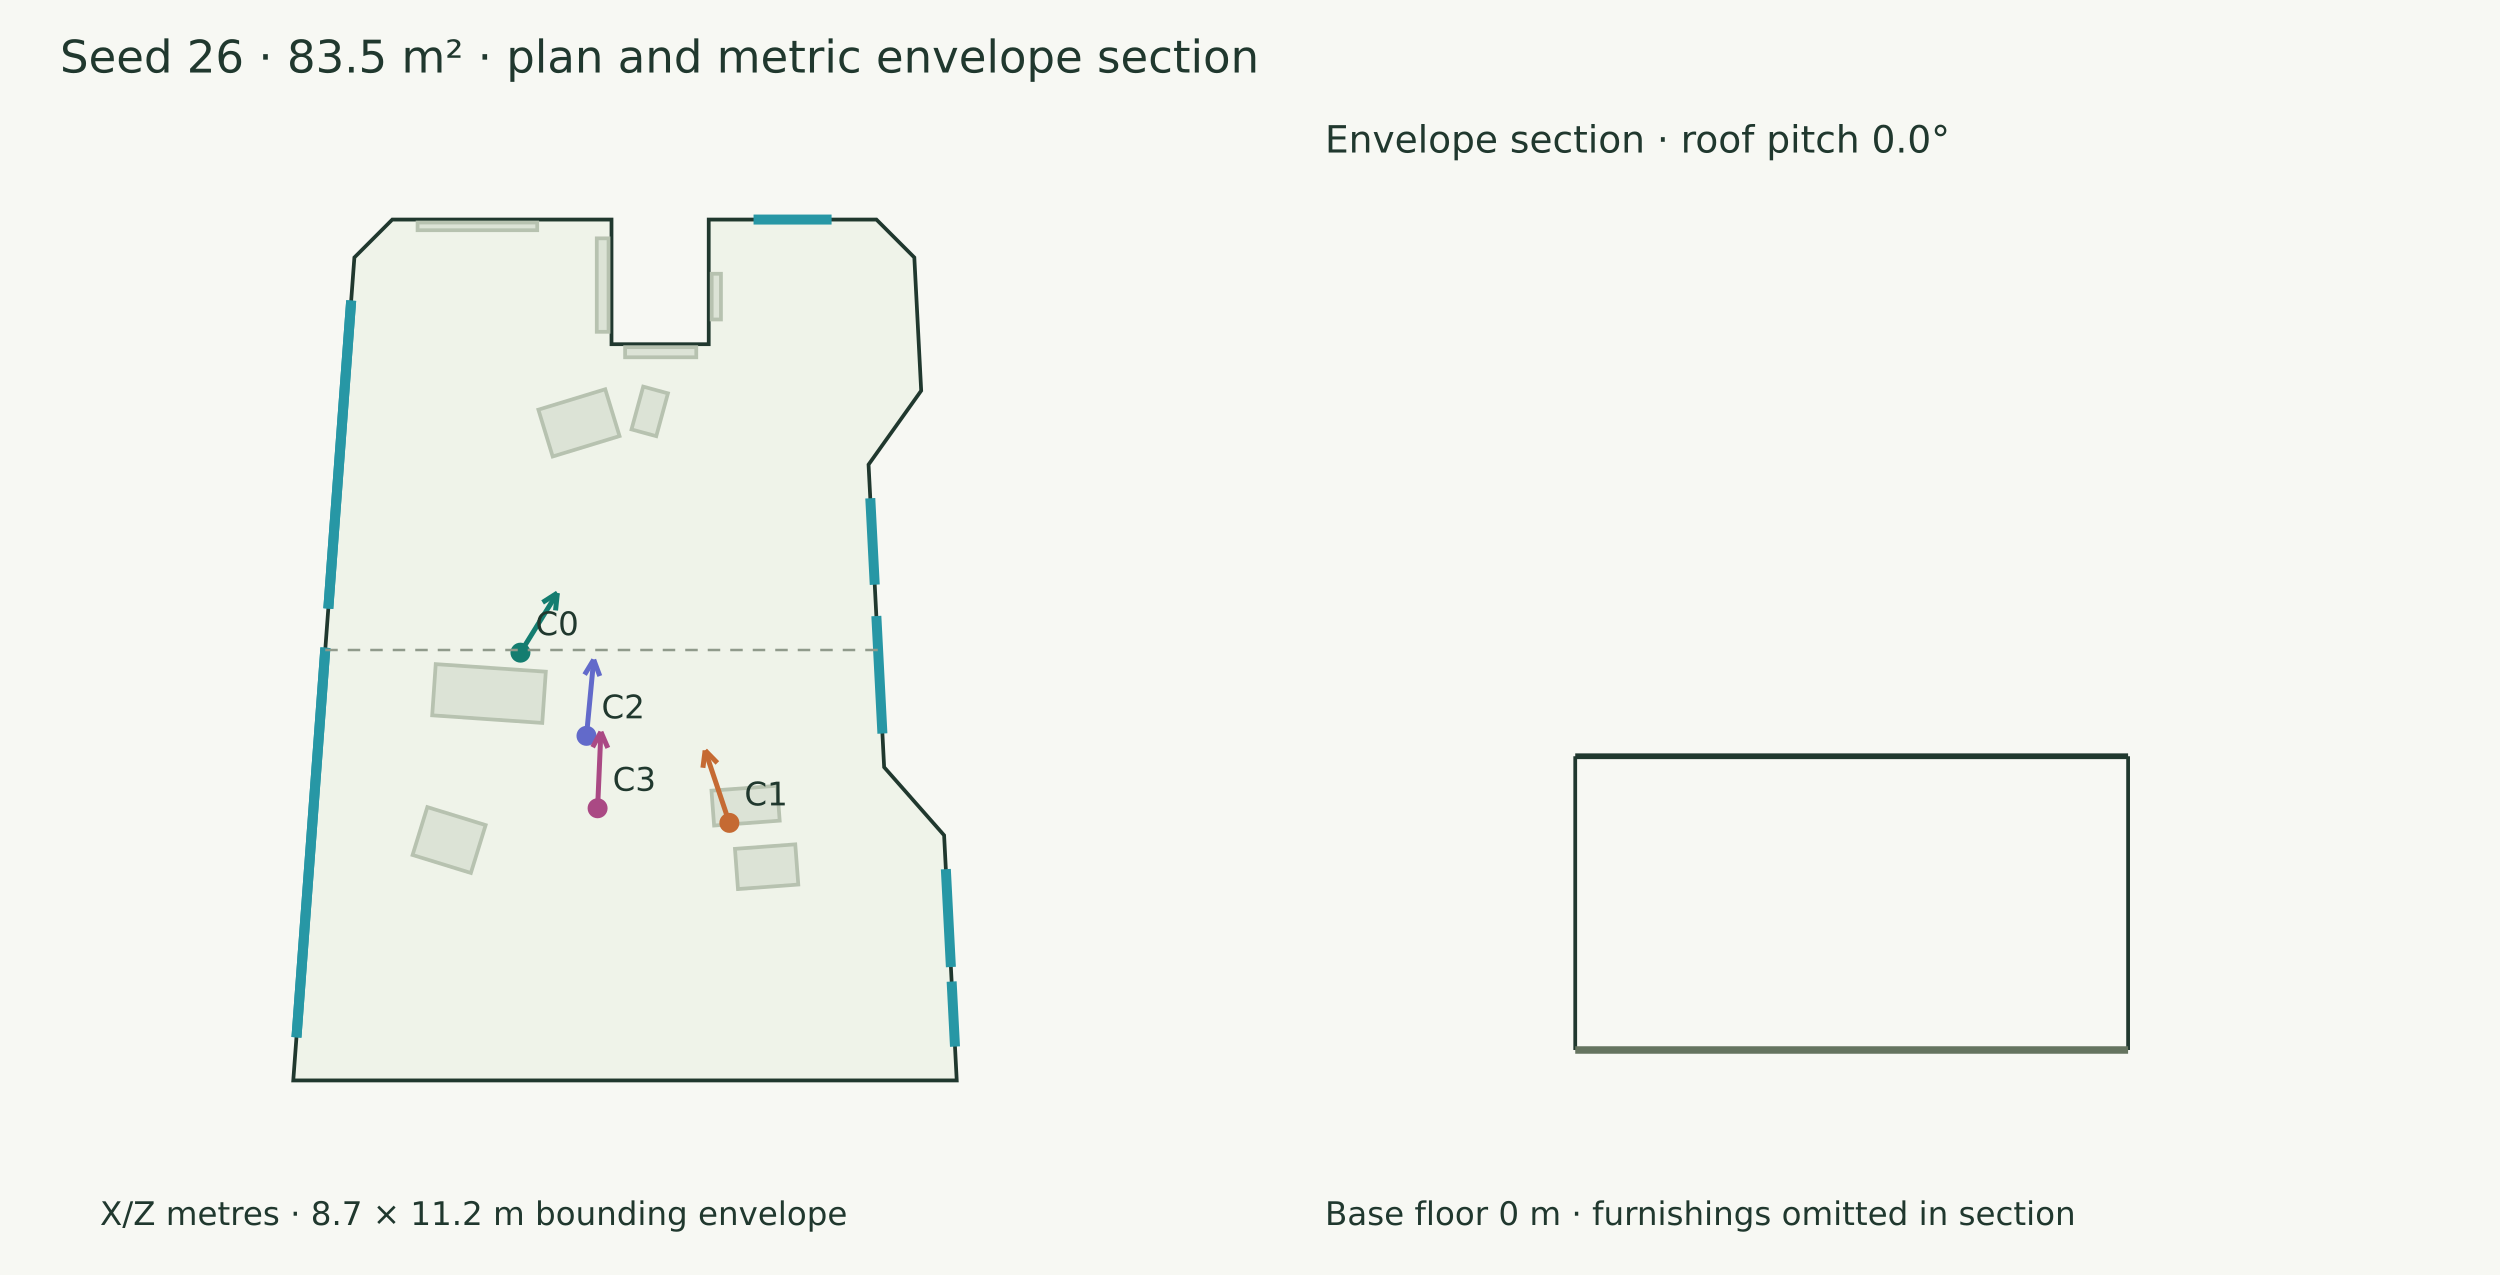
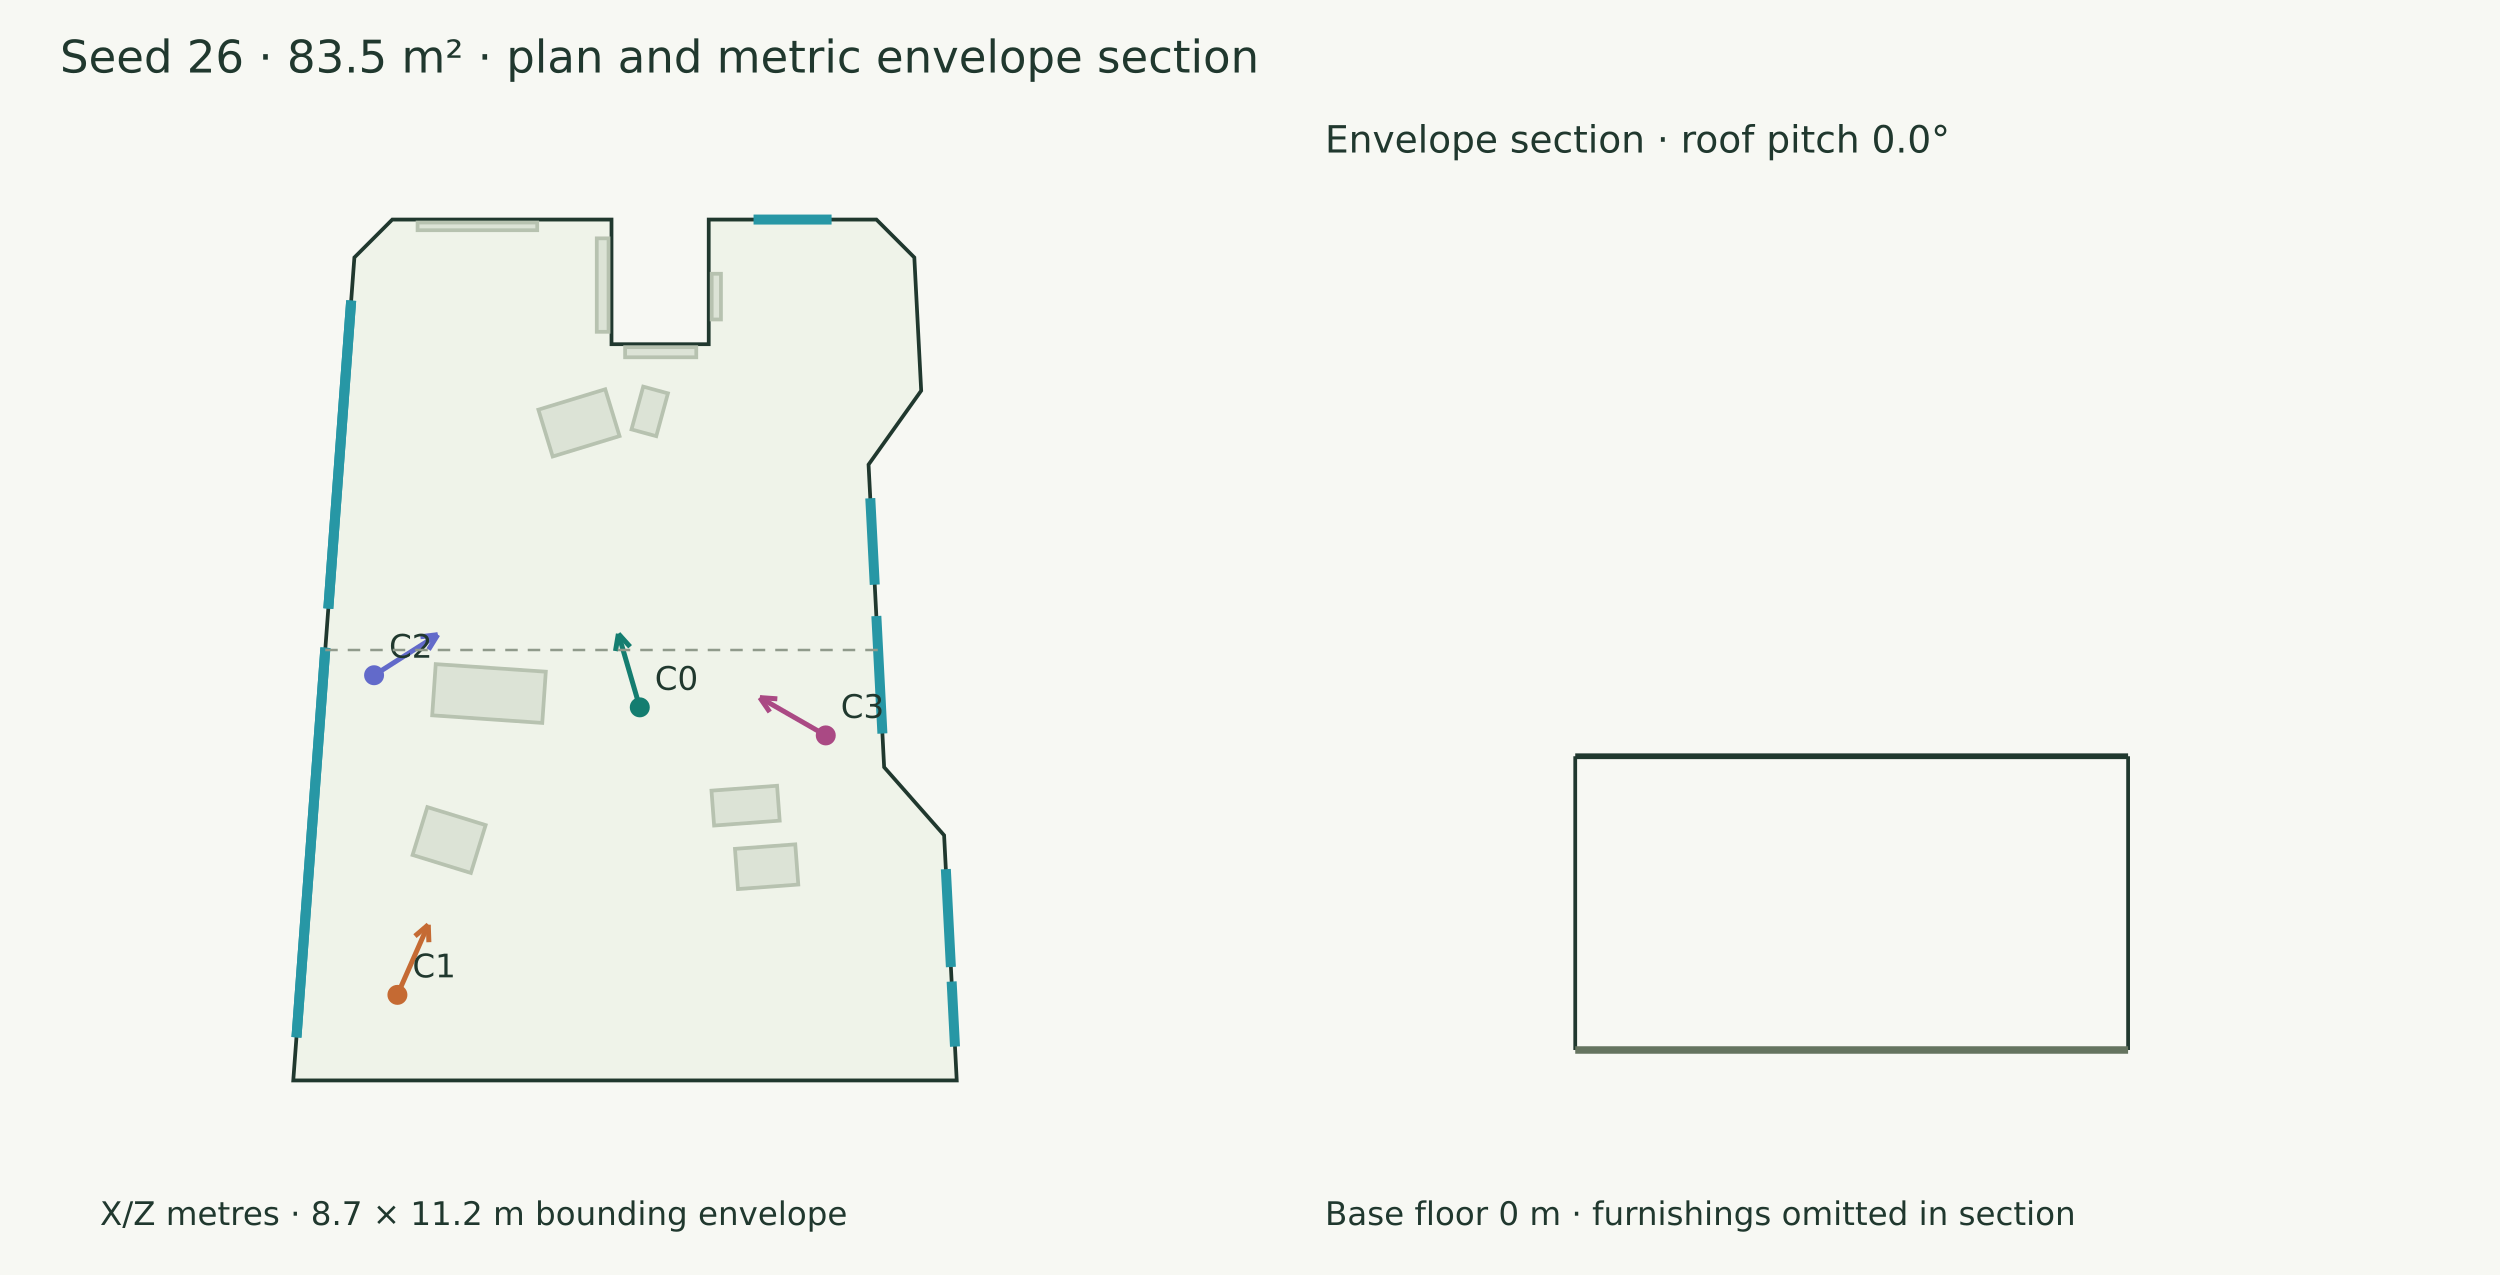
<svg xmlns="http://www.w3.org/2000/svg" width="1000" height="510" viewBox="0 0 1000 510">
  <rect width="100%" height="100%" fill="#f7f8f3" />
  <g font-family="DejaVu Sans" fill="#20382e">
    <text x="24.000" y="29.000" font-size="18">Seed 26 · 83.5 m² · plan and metric envelope section</text>
    <polygon points="156.918,87.824 244.602,87.824 244.602,137.683 283.491,137.683 283.491,87.824 350.564,87.824 365.728,102.988 368.474,156.276 347.418,185.834 353.656,306.879 377.640,334.116 382.694,432.176 117.306,432.176 141.754,102.988" fill="#eff3e9" stroke="#20382e" stroke-width="1.5" />
    <polygon points="215.352,163.867 242.094,155.699 247.815,174.430 221.074,182.598" fill="#dce3d6" stroke="#b7c2b0" stroke-width="1.5" />
    <polygon points="257.278,154.641 267.178,157.344 262.502,174.471 252.601,171.767" fill="#dce3d6" stroke="#b7c2b0" stroke-width="1.5" />
    <polygon points="174.292,265.649 218.320,268.689 216.905,289.171 172.878,286.131" fill="#dce3d6" stroke="#b7c2b0" stroke-width="1.5" />
    <polygon points="284.597,316.260 310.830,314.298 311.874,328.257 285.641,330.219" fill="#dce3d6" stroke="#b7c2b0" stroke-width="1.5" />
    <polygon points="170.935,322.849 194.256,330.042 188.350,349.189 165.030,341.996" fill="#dce3d6" stroke="#b7c2b0" stroke-width="1.5" />
    <polygon points="293.984,339.546 318.109,337.738 319.314,353.817 295.190,355.626" fill="#dce3d6" stroke="#b7c2b0" stroke-width="1.5" />
    <polygon points="167.030,89.011 214.884,89.011 214.884,92.081 167.030,92.081" fill="#dce3d6" stroke="#b7c2b0" stroke-width="1.5" />
    <polygon points="284.678,127.789 284.678,109.505 288.380,109.505 288.380,127.789" fill="#dce3d6" stroke="#b7c2b0" stroke-width="1.5" />
    <polygon points="250.042,138.871 278.507,138.871 278.507,142.911 250.042,142.911" fill="#dce3d6" stroke="#b7c2b0" stroke-width="1.5" />
    <polygon points="243.414,95.337 243.414,132.722 238.710,132.722 238.710,95.337" fill="#dce3d6" stroke="#b7c2b0" stroke-width="1.5" />
    <path d="M301.421,87.824 L332.634,87.824" stroke="#2797a5" stroke-width="4" fill="none" />
    <path d="M348.112,199.298 L349.894,233.879" stroke="#2797a5" stroke-width="4" fill="none" />
    <path d="M350.540,246.409 L352.962,293.416" stroke="#2797a5" stroke-width="4" fill="none" />
    <path d="M378.338,347.656 L380.356,386.815" stroke="#2797a5" stroke-width="4" fill="none" />
    <path d="M380.655,392.617 L381.996,418.636" stroke="#2797a5" stroke-width="4" fill="none" />
    <path d="M118.587,414.937 L130.162,259.077" stroke="#2797a5" stroke-width="4" fill="none" />
    <path d="M118.587,414.937 L130.162,259.077" stroke="#2797a5" stroke-width="4" fill="none" />
    <path d="M131.324,243.432 L140.474,120.227" stroke="#2797a5" stroke-width="4" fill="none" />
    <path d="M131.324,243.432 L140.474,120.227" stroke="#2797a5" stroke-width="4" fill="none" />
-     <path d="M208.176,261.064 L222.946,237.201" stroke="#147d70" stroke-width="2" fill="none" />
-     <path d="M222.946,237.201 L222.217,244.163" stroke="#147d70" stroke-width="2" fill="none" />
-     <path d="M222.946,237.201 L217.039,240.958" stroke="#147d70" stroke-width="2" fill="none" />
-     <circle cx="208.176" cy="261.064" r="4" fill="#147d70" />
-     <text x="214.176" y="254.064" font-size="13">C0</text>
-     <path d="M291.751,329.155 L282.052,300.172" stroke="#c56a33" stroke-width="2" fill="none" />
-     <path d="M282.052,300.172 L286.940,305.183" stroke="#c56a33" stroke-width="2" fill="none" />
-     <path d="M282.052,300.172 L281.165,307.115" stroke="#c56a33" stroke-width="2" fill="none" />
-     <circle cx="291.751" cy="329.155" r="4" fill="#c56a33" />
-     <text x="297.751" y="322.155" font-size="13">C1</text>
-     <path d="M234.591,294.341 L237.481,263.860" stroke="#626aca" stroke-width="2" fill="none" />
-     <path d="M237.481,263.860 L239.918,270.422" stroke="#626aca" stroke-width="2" fill="none" />
-     <path d="M237.481,263.860 L233.855,269.847" stroke="#626aca" stroke-width="2" fill="none" />
-     <circle cx="234.591" cy="294.341" r="4" fill="#626aca" />
-     <text x="240.591" y="287.341" font-size="13">C2</text>
-     <path d="M239.038,323.305 L240.359,292.733" stroke="#aa4984" stroke-width="2" fill="none" />
-     <path d="M240.359,292.733 L243.129,299.162" stroke="#aa4984" stroke-width="2" fill="none" />
-     <path d="M240.359,292.733 L237.045,298.899" stroke="#aa4984" stroke-width="2" fill="none" />
-     <circle cx="239.038" cy="323.305" r="4" fill="#aa4984" />
-     <text x="245.038" y="316.305" font-size="13">C3</text>
+     <path d="M255.913,282.938 L247.353,253.512" stroke="#147d70" stroke-width="2" fill="none" />
+     <path d="M247.353,253.512 L252.037,258.714" stroke="#147d70" stroke-width="2" fill="none" />
+     <path d="M247.353,253.512 L246.190,260.415" stroke="#147d70" stroke-width="2" fill="none" />
+     <circle cx="255.913" cy="282.938" r="4" fill="#147d70" />
+     <text x="261.913" y="275.938" font-size="13">C0</text>
+     <path d="M158.964,397.945 L171.304,369.895" stroke="#c56a33" stroke-width="2" fill="none" />
+     <path d="M171.304,369.895 L171.553,376.891" stroke="#c56a33" stroke-width="2" fill="none" />
+     <path d="M171.304,369.895 L165.979,374.439" stroke="#c56a33" stroke-width="2" fill="none" />
+     <circle cx="158.964" cy="397.945" r="4" fill="#c56a33" />
+     <text x="164.964" y="390.945" font-size="13">C1</text>
+     <path d="M149.632,270.093 L175.107,253.875" stroke="#626aca" stroke-width="2" fill="none" />
+     <path d="M175.107,253.875 L171.425,259.828" stroke="#626aca" stroke-width="2" fill="none" />
+     <path d="M175.107,253.875 L168.155,254.692" stroke="#626aca" stroke-width="2" fill="none" />
+     <circle cx="149.632" cy="270.093" r="4" fill="#626aca" />
+     <text x="155.632" y="263.093" font-size="13">C2</text>
+     <path d="M330.304,294.164 L303.944,279.034" stroke="#aa4984" stroke-width="2" fill="none" />
+     <path d="M303.944,279.034 L310.926,279.531" stroke="#aa4984" stroke-width="2" fill="none" />
+     <path d="M303.944,279.034 L307.895,284.813" stroke="#aa4984" stroke-width="2" fill="none" />
+     <circle cx="330.304" cy="294.164" r="4" fill="#aa4984" />
+     <text x="336.304" y="287.164" font-size="13">C3</text>
    <text x="40.000" y="490.000" font-size="13">X/Z metres · 8.7 × 11.2 m bounding envelope</text>
    <path d="M130.093,260.000 L351.240,260.000" stroke="#909a8b" stroke-width="1" stroke-dasharray="5 4" fill="none" />
    <path d="M630.093,302.499 L851.240,302.499" stroke="#20382e" stroke-width="2.3" fill="none" />
    <path d="M630.093,420.000 L630.093,302.499" stroke="#20382e" stroke-width="1.5" fill="none" />
    <path d="M851.240,420.000 L851.240,302.499" stroke="#20382e" stroke-width="1.5" fill="none" />
    <path d="M630.093,420.000 L851.240,420.000" stroke="#65745f" stroke-width="3" fill="none" />
    <path d="M630.093,420.000 L630.093,420.000" stroke="#8d9a85" stroke-width="1" fill="none" />
    <path d="M851.240,420.000 L851.240,420.000" stroke="#8d9a85" stroke-width="1" fill="none" />
    <text x="530.000" y="61.000" font-size="15">Envelope section · roof pitch 0.0°</text>
    <text x="530.000" y="490.000" font-size="13">Base floor 0 m · furnishings omitted in section</text>
  </g>
</svg>
